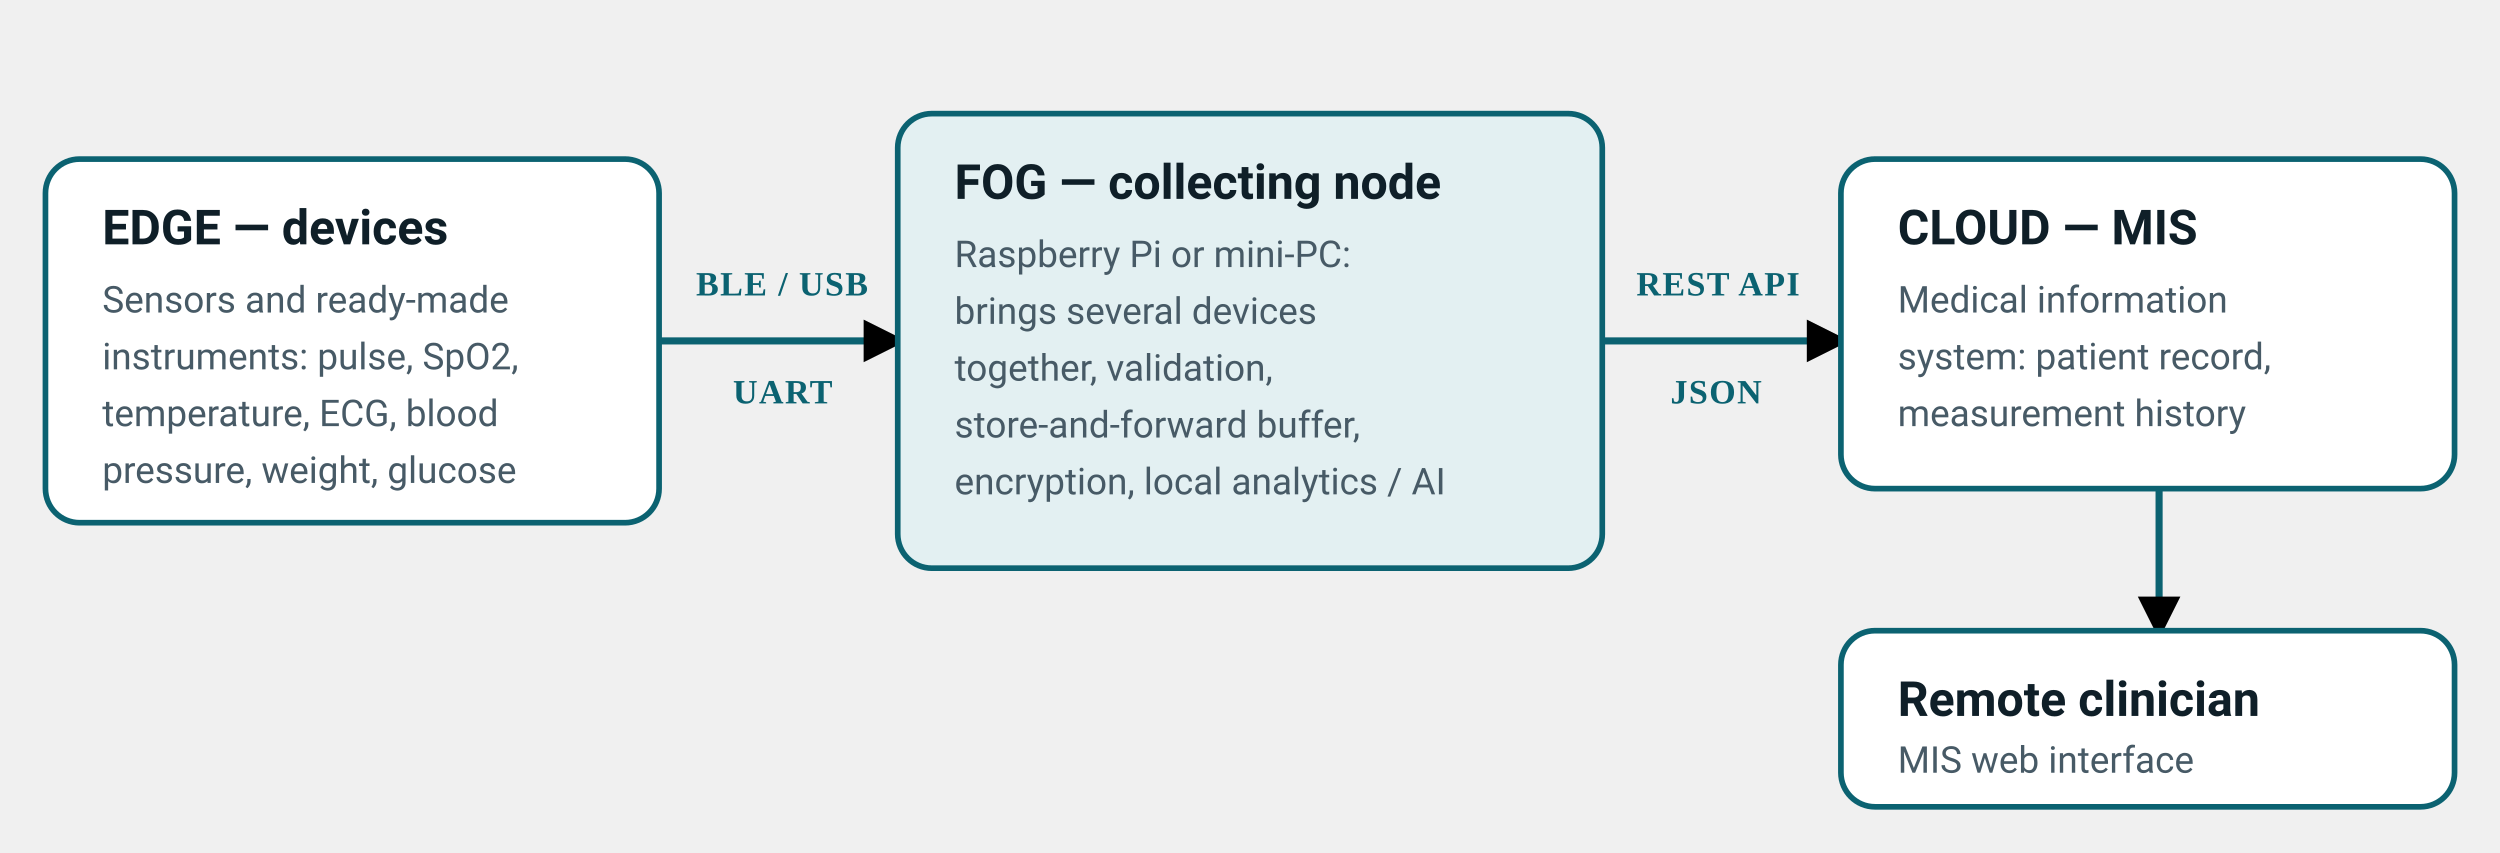
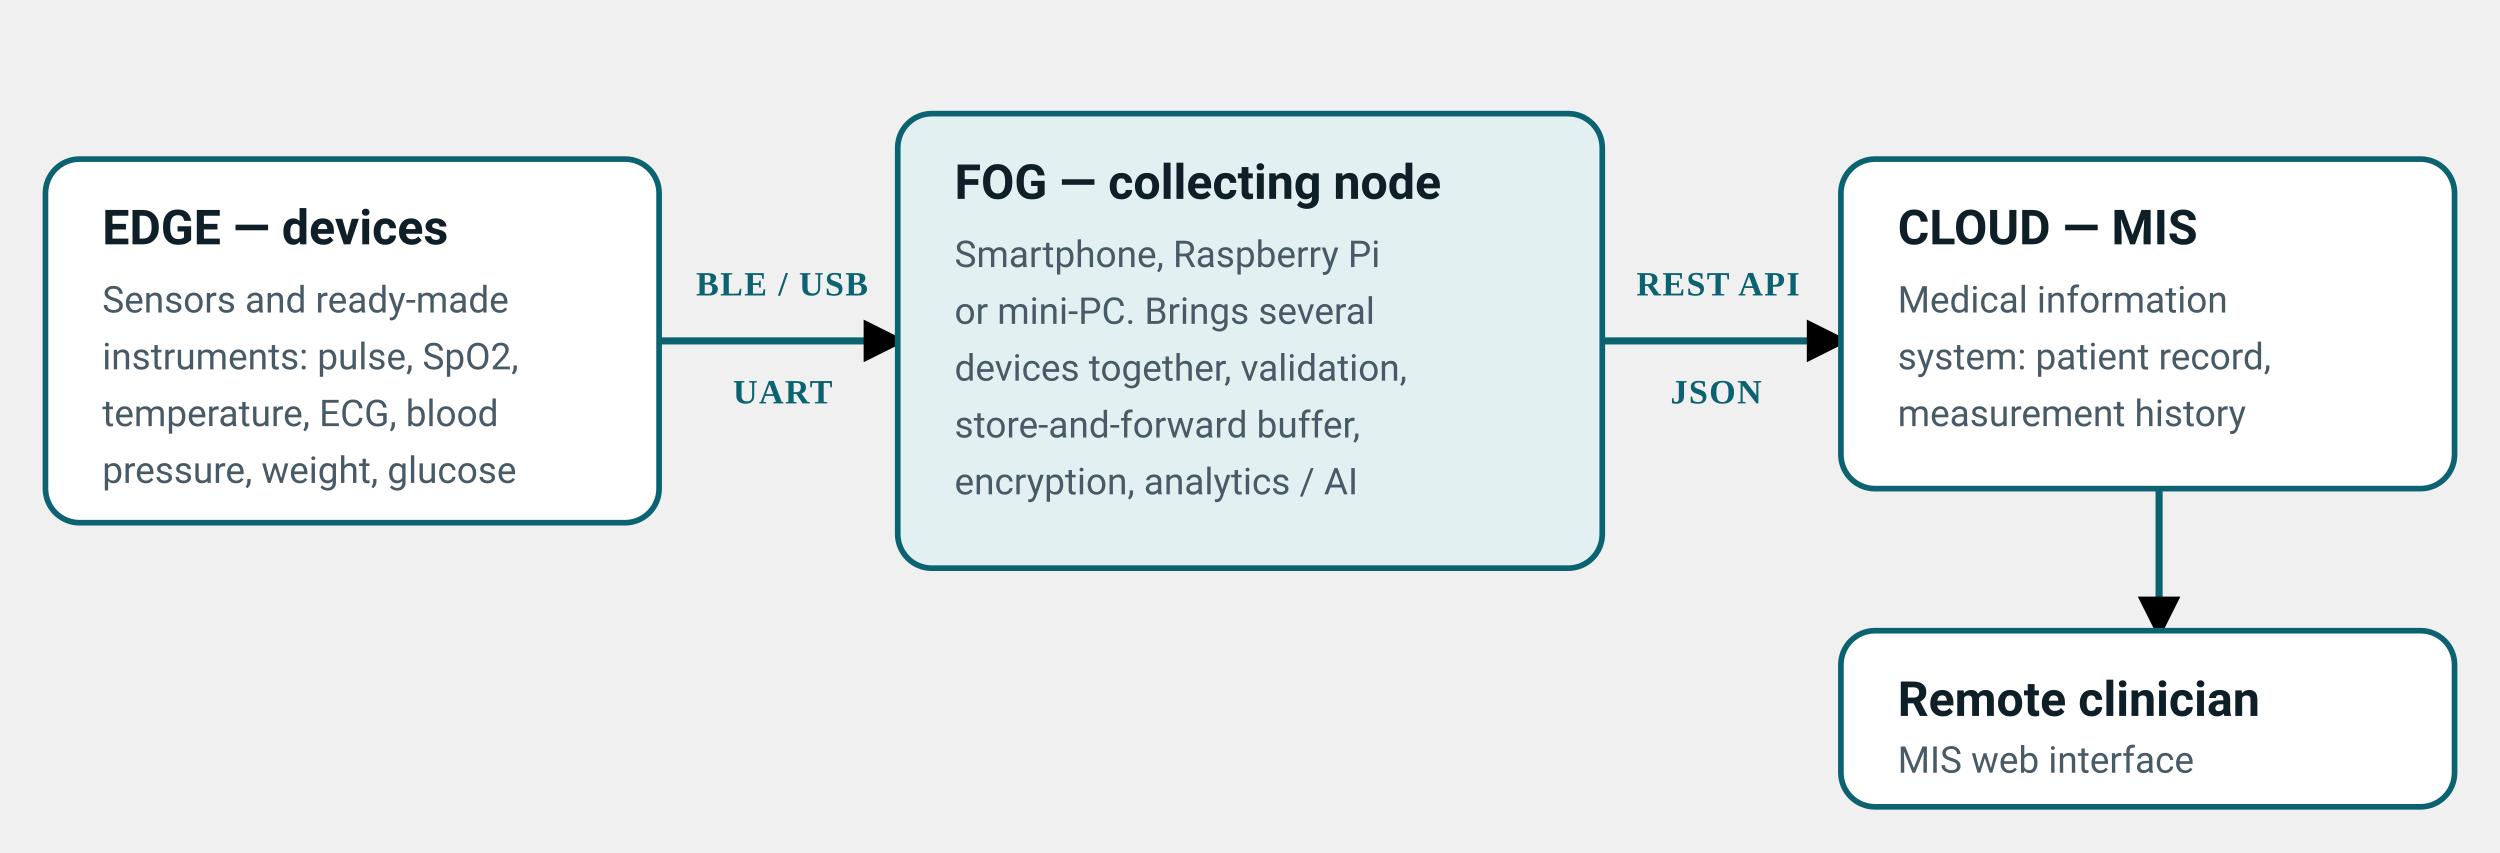
<svg xmlns="http://www.w3.org/2000/svg" viewBox="0 0 880 300" width="880" height="300" role="img" aria-labelledby="archTitleEn archDescEn">
  <style>
    .box { fill: #ffffff; stroke: #0b6271; stroke-width: 2; }
    .box-accent { fill: #e3f0f2; stroke: #0b6271; stroke-width: 2; }
    .t { font-family: system-ui, "Segoe UI", Roboto, Arial, sans-serif; fill: #0f1f28; }
    .h { font-size: 17px; font-weight: 650; }
    .s { font-size: 13px; fill: #475a66; }
    .lbl { font-size: 12px; fill: #0b6271; font-weight: 650; letter-spacing: .04em; }
    .arrow { stroke: #0b6271; stroke-width: 2.5; fill: none; }
    @media (prefers-color-scheme: dark) {
      .box { fill: #141f26; stroke: #5ecfc4; }
      .box-accent { fill: #15292e; stroke: #5ecfc4; }
      .t { fill: #e9f1f4; }
      .s { fill: #a7bcc6; }
      .lbl { fill: #8ae0d7; }
      .arrow { stroke: #5ecfc4; }
    }
  </style>
  <defs>
    <marker id="headEn" viewBox="0 0 10 10" refX="8" refY="5" markerWidth="6" markerHeight="6" orient="auto-start-reverse">
      <path d="M0 0 L10 5 L0 10 z" fill="currentColor" />
    </marker>
  </defs>
  <g class="arrow" color="#0b6271">
    <line x1="232" y1="120" x2="316" y2="120" marker-end="url(#headEn)" />
    <line x1="564" y1="120" x2="648" y2="120" marker-end="url(#headEn)" />
    <line x1="760" y1="172" x2="760" y2="222" marker-end="url(#headEn)" />
  </g>
  <rect class="box" x="16" y="56" width="216" height="128" rx="12" />
  <text class="t h" x="36" y="86">EDGE — devices</text>
  <text class="t s" x="36" y="110">Sensors and ready-made</text>
  <text class="t s" x="36" y="130">instruments: pulse, SpO2,</text>
  <text class="t s" x="36" y="150">temperature, ECG, blood</text>
  <text class="t s" x="36" y="170">pressure, weight, glucose</text>
  <rect class="box-accent" x="316" y="40" width="248" height="160" rx="12" />
  <text class="t h" x="336" y="70">FOG — collecting node</text>
-   <text class="t s" x="336" y="94">Raspberry Pi or mini-PC:</text>
-   <text class="t s" x="336" y="114">brings several devices</text>
-   <text class="t s" x="336" y="134">together, validation,</text>
+   <text class="t s" x="336" y="94">Smartphone, Raspberry Pi</text>
+   <text class="t s" x="336" y="114">or mini-PC. Brings several</text>
+   <text class="t s" x="336" y="134">devices together, validation,</text>
  <text class="t s" x="336" y="154">store-and-forward buffer,</text>
-   <text class="t s" x="336" y="174">encryption, local analytics / AI</text>
+   <text class="t s" x="336" y="174">encryption, analytics / AI</text>
  <rect class="box" x="648" y="56" width="216" height="116" rx="12" />
  <text class="t h" x="668" y="86">CLOUD — MIS</text>
  <text class="t s" x="668" y="110">Medical information</text>
  <text class="t s" x="668" y="130">system: patient record,</text>
  <text class="t s" x="668" y="150">measurement history</text>
  <rect class="box" x="648" y="222" width="216" height="62" rx="12" />
  <text class="t h" x="668" y="252">Remote clinician</text>
  <text class="t s" x="668" y="272">MIS web interface</text>
  <text class="lbl" x="245" y="104">BLE / USB</text>
  <text class="lbl" x="258" y="142">UART</text>
  <text class="lbl" x="576" y="104">REST API</text>
  <text class="lbl" x="588" y="142">JSON</text>
</svg>
